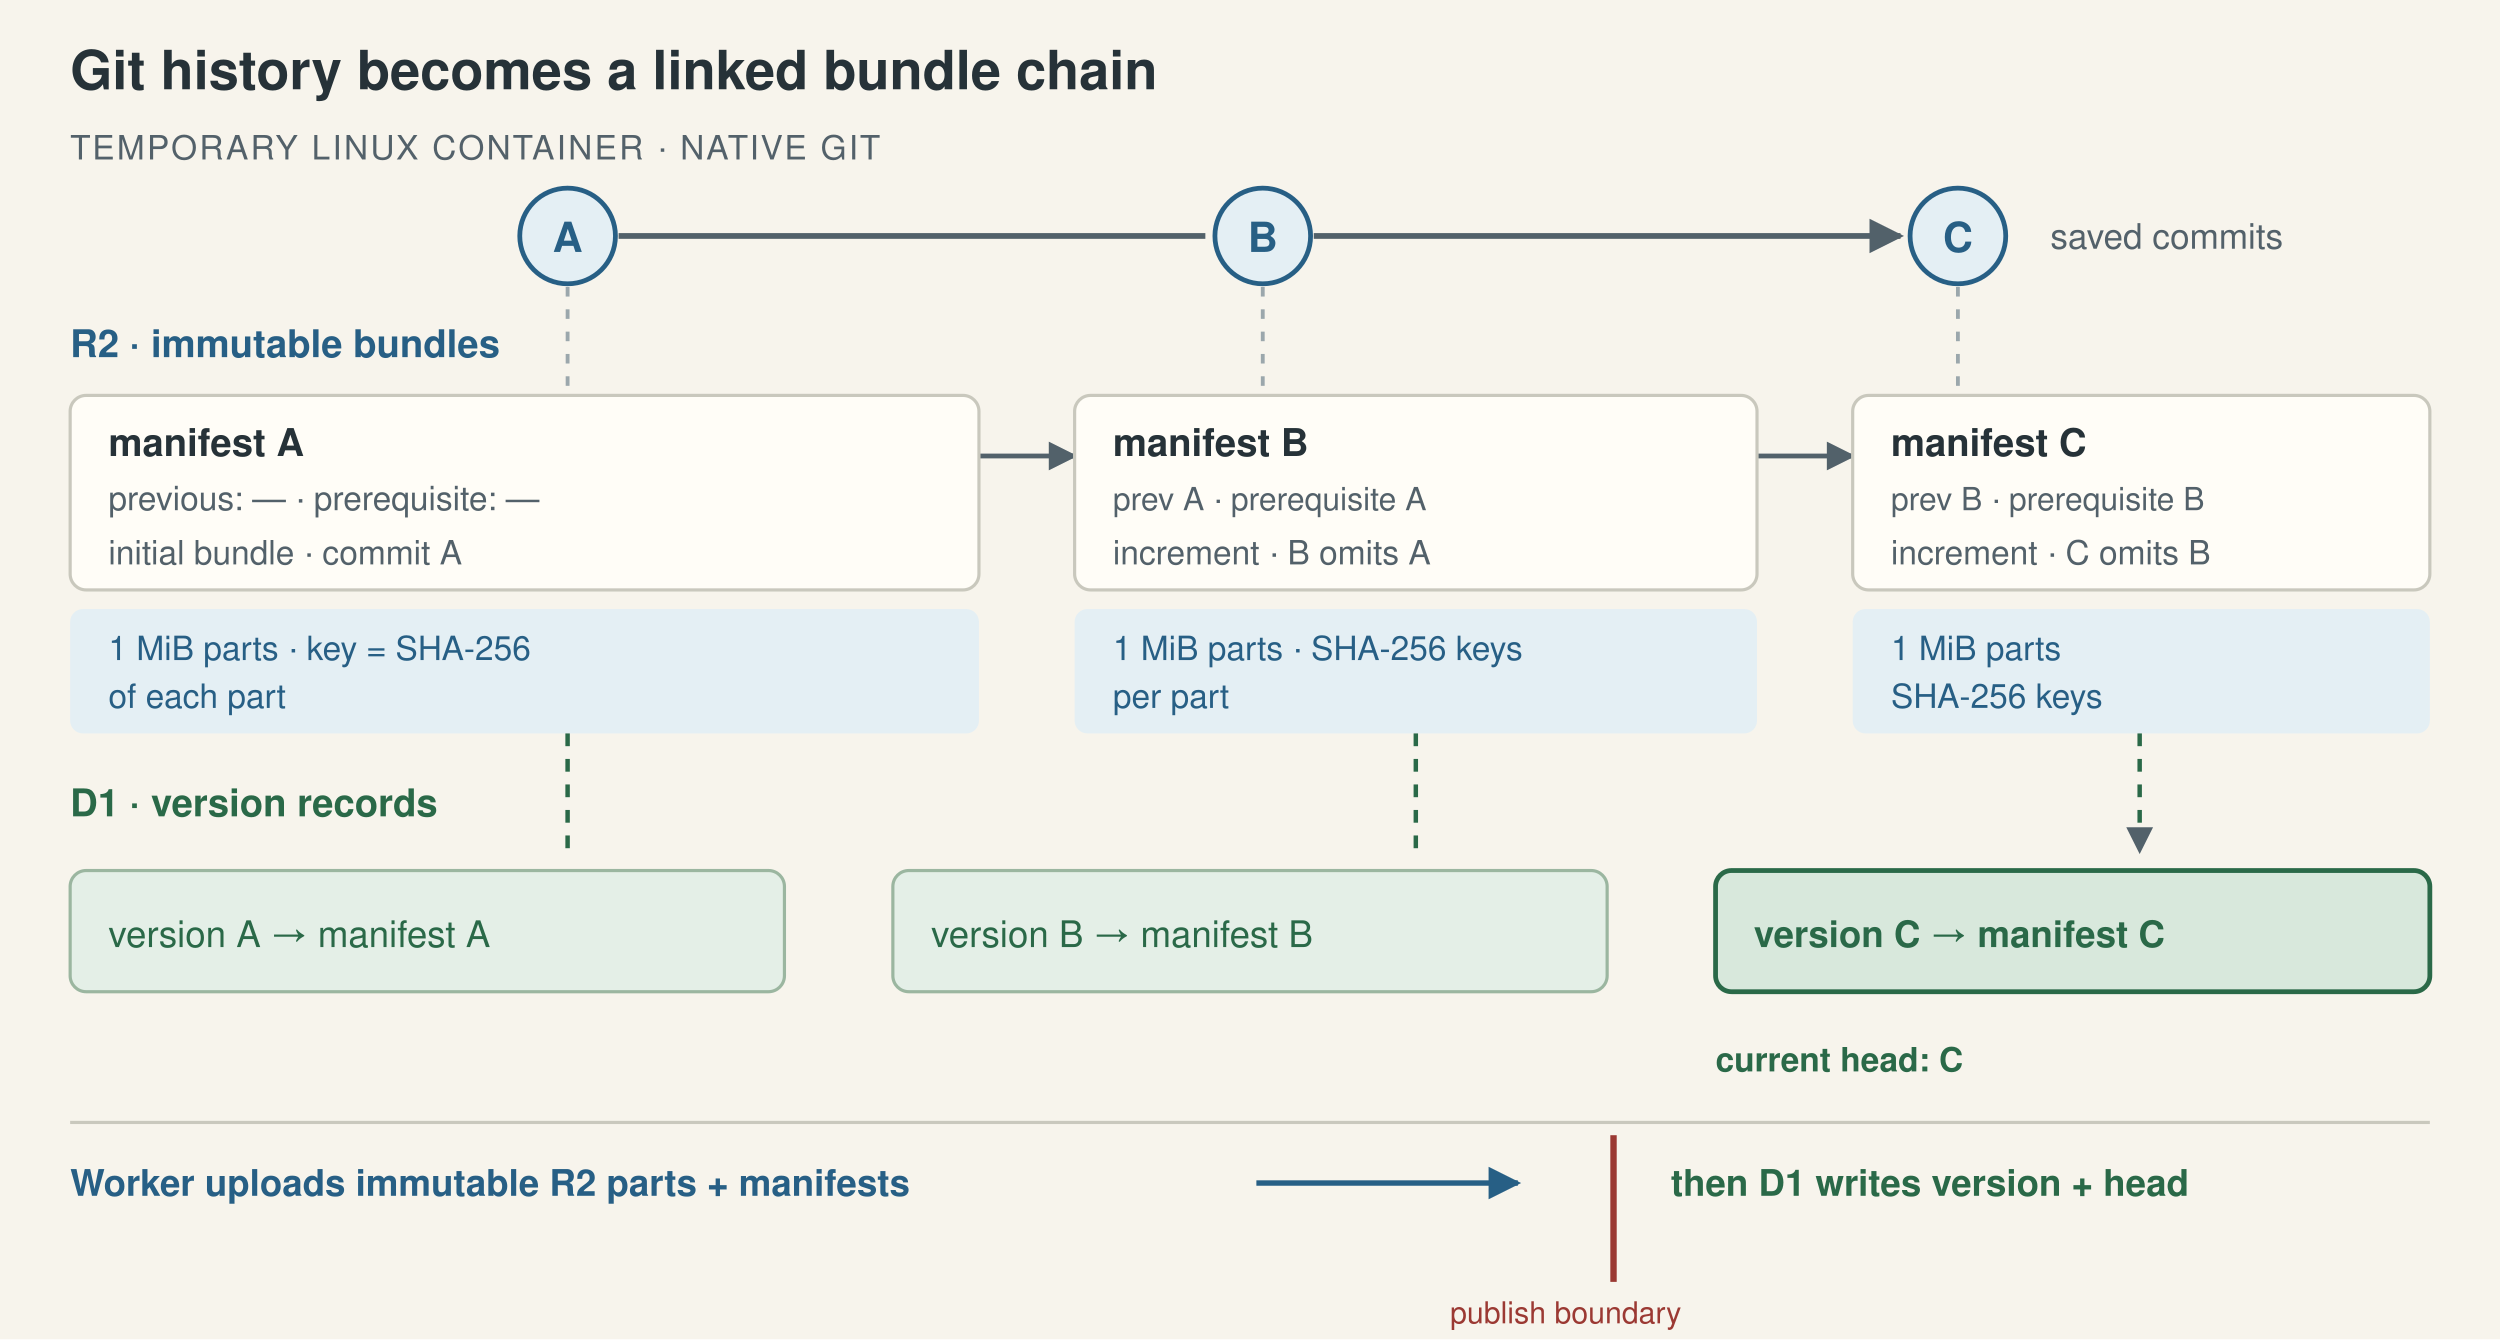
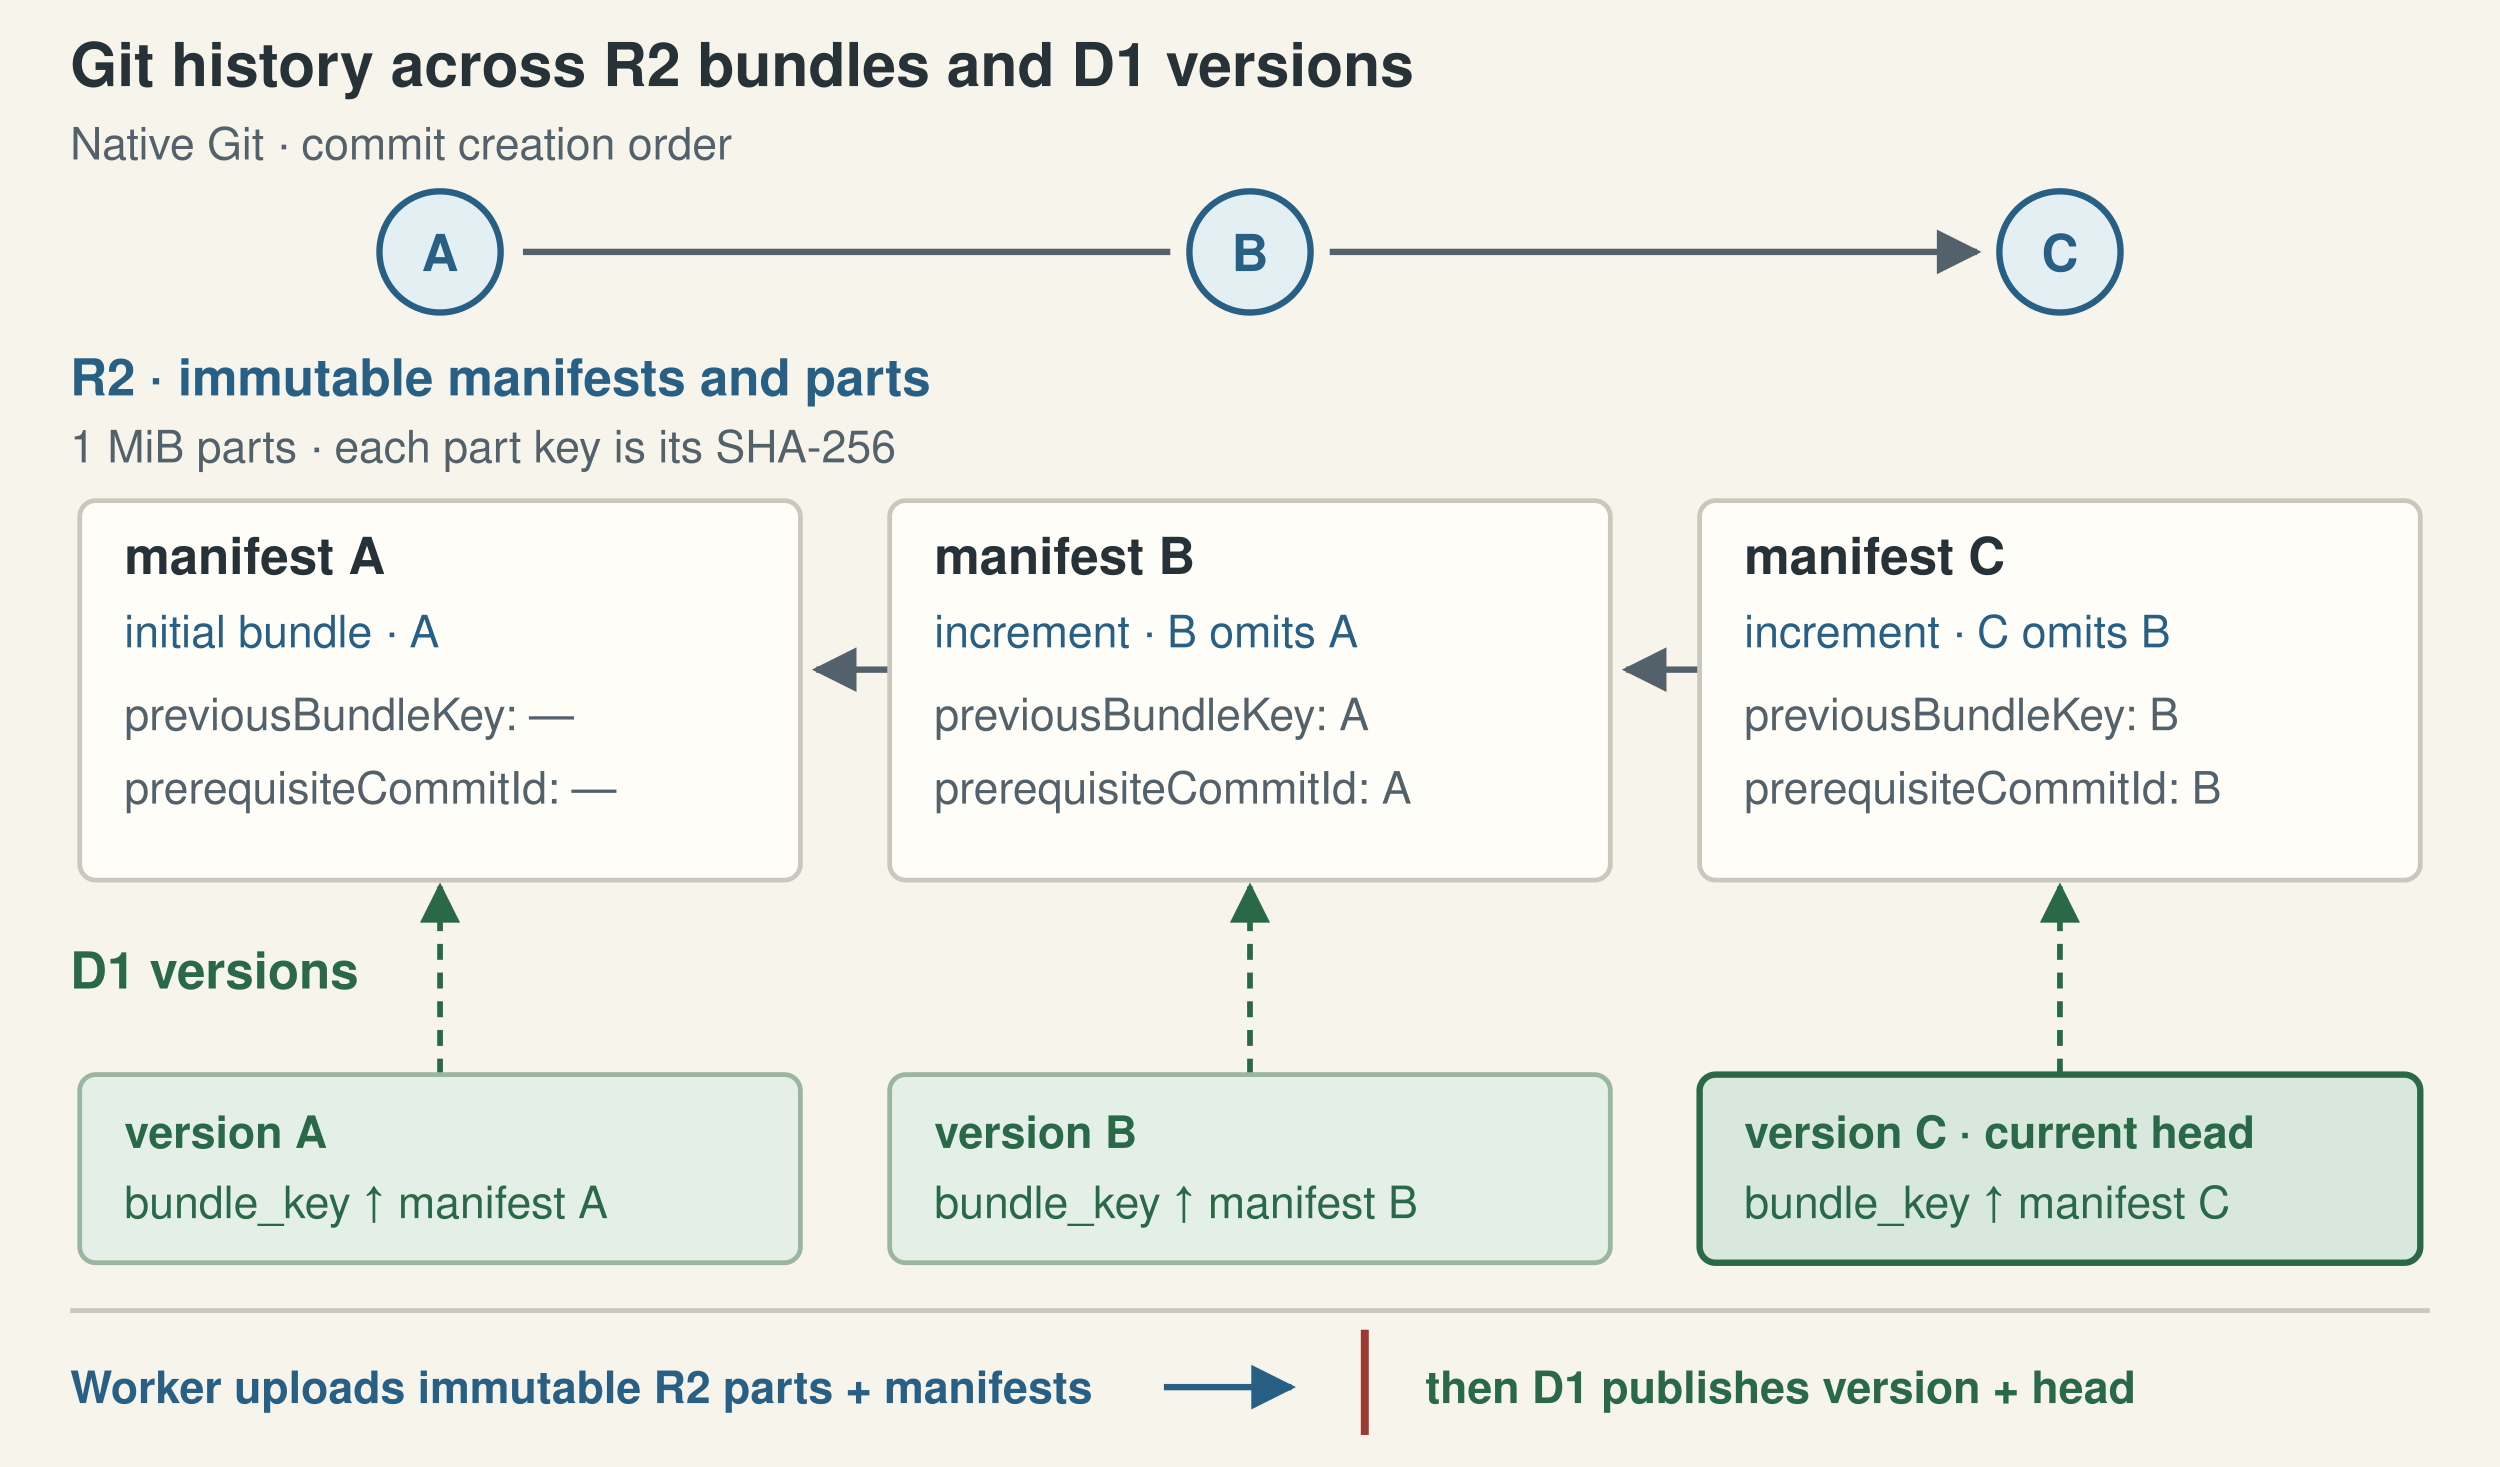
- <svg xmlns="http://www.w3.org/2000/svg" width="784" height="420" viewBox="0 0 784 420" role="img" aria-labelledby="title desc">
+ <svg xmlns="http://www.w3.org/2000/svg" width="784" height="460" viewBox="0 0 784 460" role="img" aria-labelledby="title desc">
  <defs>
-     <marker id="arr" viewBox="0 0 10 10" refX="9" refY="5" markerWidth="6" markerHeight="6" orient="auto">
+     <marker id="arrow" viewBox="0 0 10 10" refX="9" refY="5" markerWidth="7" markerHeight="7" orient="auto">
      <path d="M0 0L10 5L0 10z" fill="#52616a" />
    </marker>
-     <marker id="arrBlue" viewBox="0 0 10 10" refX="9" refY="5" markerWidth="6" markerHeight="6" orient="auto">
+     <marker id="arrowBlue" viewBox="0 0 10 10" refX="9" refY="5" markerWidth="7" markerHeight="7" orient="auto">
      <path d="M0 0L10 5L0 10z" fill="#275f85" />
    </marker>
+     <marker id="arrowGreen" viewBox="0 0 10 10" refX="9" refY="5" markerWidth="7" markerHeight="7" orient="auto">
+       <path d="M0 0L10 5L0 10z" fill="#2a6948" />
+     </marker>
  </defs>
-   <rect width="784" height="420" fill="#f7f4ec" />
+   <rect width="784" height="460" fill="#f7f4ec" />
  <g font-family="Helvetica,Arial,sans-serif" fill="#263238">
-     <text x="22" y="28" font-size="17" font-weight="600">Git history becomes a linked bundle chain</text>
-     <text x="22" y="50" font-size="10.5" fill="#53616a" letter-spacing=".7">TEMPORARY LINUX CONTAINER · NATIVE GIT</text>
-     <path d="M194 74H378M412 74H596" stroke="#52616a" stroke-width="1.8" marker-end="url(#arr)" />
-     <circle cx="178" cy="74" r="15" fill="#e4eff4" stroke="#275f85" stroke-width="1.5" />
-     <text x="178" y="79" text-anchor="middle" font-size="13" font-weight="600" fill="#275f85">A</text>
-     <circle cx="396" cy="74" r="15" fill="#e4eff4" stroke="#275f85" stroke-width="1.5" />
-     <text x="396" y="79" text-anchor="middle" font-size="13" font-weight="600" fill="#275f85">B</text>
-     <circle cx="614" cy="74" r="15" fill="#e4eff4" stroke="#275f85" stroke-width="1.5" />
-     <text x="614" y="79" text-anchor="middle" font-size="13" font-weight="600" fill="#275f85">C</text>
-     <text x="643" y="78" font-size="11" fill="#53616a">saved commits</text>
-     <text x="22" y="112" font-size="12" font-weight="600" fill="#275f85">R2 · immutable bundles</text>
-     <path d="M307 143H337" stroke="#52616a" stroke-width="1.5" marker-end="url(#arr)" />
-     <path d="M551 143H581" stroke="#52616a" stroke-width="1.5" marker-end="url(#arr)" />
+     <text x="22" y="27" font-size="19" font-weight="600">Git history across R2 bundles and D1 versions</text>
+     <text x="22" y="50" font-size="14" fill="#53616a">Native Git · commit creation order</text>
+     <path d="M164 79H367M417 79H620" fill="none" stroke="#52616a" stroke-width="2" marker-end="url(#arrow)" />
+     <circle cx="138" cy="79" r="19" fill="#e4eff4" stroke="#275f85" stroke-width="2" />
+     <circle cx="392" cy="79" r="19" fill="#e4eff4" stroke="#275f85" stroke-width="2" />
+     <circle cx="646" cy="79" r="19" fill="#e4eff4" stroke="#275f85" stroke-width="2" />
+     <text x="138" y="85" text-anchor="middle" font-size="16" font-weight="600" fill="#275f85">A</text>
+     <text x="392" y="85" text-anchor="middle" font-size="16" font-weight="600" fill="#275f85">B</text>
+     <text x="646" y="85" text-anchor="middle" font-size="16" font-weight="600" fill="#275f85">C</text>
+     <text x="22" y="124" font-size="16" font-weight="600" fill="#275f85">R2 · immutable manifests and parts</text>
+     <text x="22" y="145" font-size="14" fill="#53616a">1 MiB parts · each part key is its SHA-256</text>
+     <path d="M279 210H256" fill="none" stroke="#52616a" stroke-width="2" marker-end="url(#arrow)" />
+     <path d="M533 210H510" fill="none" stroke="#52616a" stroke-width="2" marker-end="url(#arrow)" />
    <g>
-       <rect x="22" y="124" width="285" height="61" rx="5" fill="#fffdf7" stroke="#c9c8bd" />
-       <text x="34" y="143" font-size="12" font-weight="600">manifest A</text>
-       <text x="34" y="160" font-size="10.5" fill="#53616a">previous: — · prerequisite: —</text>
-       <text x="34" y="177" font-size="10.5" fill="#53616a">initial bundle · commit A</text>
-       <rect x="22" y="191" width="285" height="39" rx="4" fill="#e4eff4" />
-       <text x="34" y="207" font-size="10.5" fill="#275f85">1 MiB parts · key = SHA-256</text>
-       <text x="34" y="222" font-size="10.5" fill="#275f85">of each part</text>
+       <rect x="25" y="157" width="226" height="119" rx="5" fill="#fffdf7" stroke="#c9c8bd" stroke-width="1.5" />
+       <text x="39" y="180" font-size="16" font-weight="600">manifest A</text>
+       <text x="39" y="203" font-size="14" fill="#275f85">initial bundle · A</text>
+       <text x="39" y="229" font-size="14" fill="#53616a">previousBundleKey: —</text>
+       <text x="39" y="252" font-size="14" fill="#53616a">prerequisiteCommitId: —</text>
    </g>
    <g>
-       <rect x="337" y="124" width="214" height="61" rx="5" fill="#fffdf7" stroke="#c9c8bd" />
-       <text x="349" y="143" font-size="12" font-weight="600">manifest B</text>
-       <text x="349" y="160" font-size="10" fill="#53616a">prev A · prerequisite A</text>
-       <text x="349" y="177" font-size="10.5" fill="#53616a">increment · B omits A</text>
-       <rect x="337" y="191" width="214" height="39" rx="4" fill="#e4eff4" />
-       <text x="349" y="207" font-size="10.5" fill="#275f85">1 MiB parts · SHA-256 keys</text>
-       <text x="349" y="222" font-size="10.5" fill="#275f85">per part</text>
+       <rect x="279" y="157" width="226" height="119" rx="5" fill="#fffdf7" stroke="#c9c8bd" stroke-width="1.5" />
+       <text x="293" y="180" font-size="16" font-weight="600">manifest B</text>
+       <text x="293" y="203" font-size="14" fill="#275f85">increment · B omits A</text>
+       <text x="293" y="229" font-size="14" fill="#53616a">previousBundleKey: A</text>
+       <text x="293" y="252" font-size="14" fill="#53616a">prerequisiteCommitId: A</text>
    </g>
    <g>
-       <rect x="581" y="124" width="181" height="61" rx="5" fill="#fffdf7" stroke="#c9c8bd" />
-       <text x="593" y="143" font-size="12" font-weight="600">manifest C</text>
-       <text x="593" y="160" font-size="10" fill="#53616a">prev B · prerequisite B</text>
-       <text x="593" y="177" font-size="10.5" fill="#53616a">increment · C omits B</text>
-       <rect x="581" y="191" width="181" height="39" rx="4" fill="#e4eff4" />
-       <text x="593" y="207" font-size="10.5" fill="#275f85">1 MiB parts</text>
-       <text x="593" y="222" font-size="10.5" fill="#275f85">SHA-256 keys</text>
+       <rect x="533" y="157" width="226" height="119" rx="5" fill="#fffdf7" stroke="#c9c8bd" stroke-width="1.5" />
+       <text x="547" y="180" font-size="16" font-weight="600">manifest C</text>
+       <text x="547" y="203" font-size="14" fill="#275f85">increment · C omits B</text>
+       <text x="547" y="229" font-size="14" fill="#53616a">previousBundleKey: B</text>
+       <text x="547" y="252" font-size="14" fill="#53616a">prerequisiteCommitId: B</text>
    </g>
-     <path d="M178 90V124M396 90V124M614 90V124" stroke="#9ba7ac" stroke-width="1.2" stroke-dasharray="3 4" />
-     <text x="22" y="256" font-size="12" font-weight="600" fill="#2a6948">D1 · version records</text>
-     <path d="M178 230V267M444 230V267M671 230V267" stroke="#2a6948" stroke-width="1.4" stroke-dasharray="4 4" marker-end="url(#arr)" />
-     <rect x="22" y="273" width="224" height="38" rx="5" fill="#e4efe7" stroke="#9bb6a0" />
-     <text x="34" y="297" font-size="11.5" fill="#2a6948">version A → manifest A</text>
-     <rect x="280" y="273" width="224" height="38" rx="5" fill="#e4efe7" stroke="#9bb6a0" />
-     <text x="292" y="297" font-size="11.5" fill="#2a6948">version B → manifest B</text>
-     <rect x="538" y="273" width="224" height="38" rx="5" fill="#d8e8dc" stroke="#2a6948" stroke-width="1.5" />
-     <text x="550" y="297" font-size="11.5" font-weight="600" fill="#2a6948">version C → manifest C</text>
-     <text x="538" y="336" font-size="10.5" font-weight="600" fill="#2a6948">current head: C</text>
-     <path d="M22 352H762" stroke="#c9c8bd" stroke-width="1" />
-     <text x="22" y="375" font-size="11.5" font-weight="600" fill="#275f85">Worker uploads immutable R2 parts + manifests</text>
-     <path d="M394 371H476" stroke="#275f85" stroke-width="1.7" marker-end="url(#arrBlue)" />
-     <path d="M506 356V402" stroke="#9b3933" stroke-width="2" />
-     <text x="491" y="415" text-anchor="middle" font-size="9.5" fill="#9b3933">publish boundary</text>
-     <text x="524" y="375" font-size="11.5" font-weight="600" fill="#2a6948">then D1 writes version + head</text>
+     <text x="22" y="310" font-size="16" font-weight="600" fill="#2a6948">D1 versions</text>
+     <path d="M138 337V278" fill="none" stroke="#2a6948" stroke-width="1.8" stroke-dasharray="5 4" marker-end="url(#arrowGreen)" />
+     <path d="M392 337V278" fill="none" stroke="#2a6948" stroke-width="1.8" stroke-dasharray="5 4" marker-end="url(#arrowGreen)" />
+     <path d="M646 337V278" fill="none" stroke="#2a6948" stroke-width="1.8" stroke-dasharray="5 4" marker-end="url(#arrowGreen)" />
+     <g>
+       <rect x="25" y="337" width="226" height="59" rx="5" fill="#e4efe7" stroke="#9bb6a0" stroke-width="1.5" />
+       <text x="39" y="360" font-size="14" font-weight="600" fill="#2a6948">version A</text>
+       <text x="39" y="382" font-size="14" fill="#2a6948">bundle_key ↑ manifest A</text>
+     </g>
+     <g>
+       <rect x="279" y="337" width="226" height="59" rx="5" fill="#e4efe7" stroke="#9bb6a0" stroke-width="1.5" />
+       <text x="293" y="360" font-size="14" font-weight="600" fill="#2a6948">version B</text>
+       <text x="293" y="382" font-size="14" fill="#2a6948">bundle_key ↑ manifest B</text>
+     </g>
+     <g>
+       <rect x="533" y="337" width="226" height="59" rx="5" fill="#d8e8dc" stroke="#2a6948" stroke-width="2" />
+       <text x="547" y="360" font-size="14" font-weight="600" fill="#2a6948">version C · current head</text>
+       <text x="547" y="382" font-size="14" fill="#2a6948">bundle_key ↑ manifest C</text>
+     </g>
+     <path d="M22 411H762" stroke="#c9c8bd" stroke-width="1.5" />
+     <text x="22" y="440" font-size="14" font-weight="600" fill="#275f85">Worker uploads immutable R2 parts + manifests</text>
+     <path d="M365 435H405" fill="none" stroke="#275f85" stroke-width="2" marker-end="url(#arrowBlue)" />
+     <path d="M428 417V450" stroke="#9b3933" stroke-width="2.5" />
+     <text x="447" y="440" font-size="14" font-weight="600" fill="#2a6948">then D1 publishes version + head</text>
  </g>
</svg>
